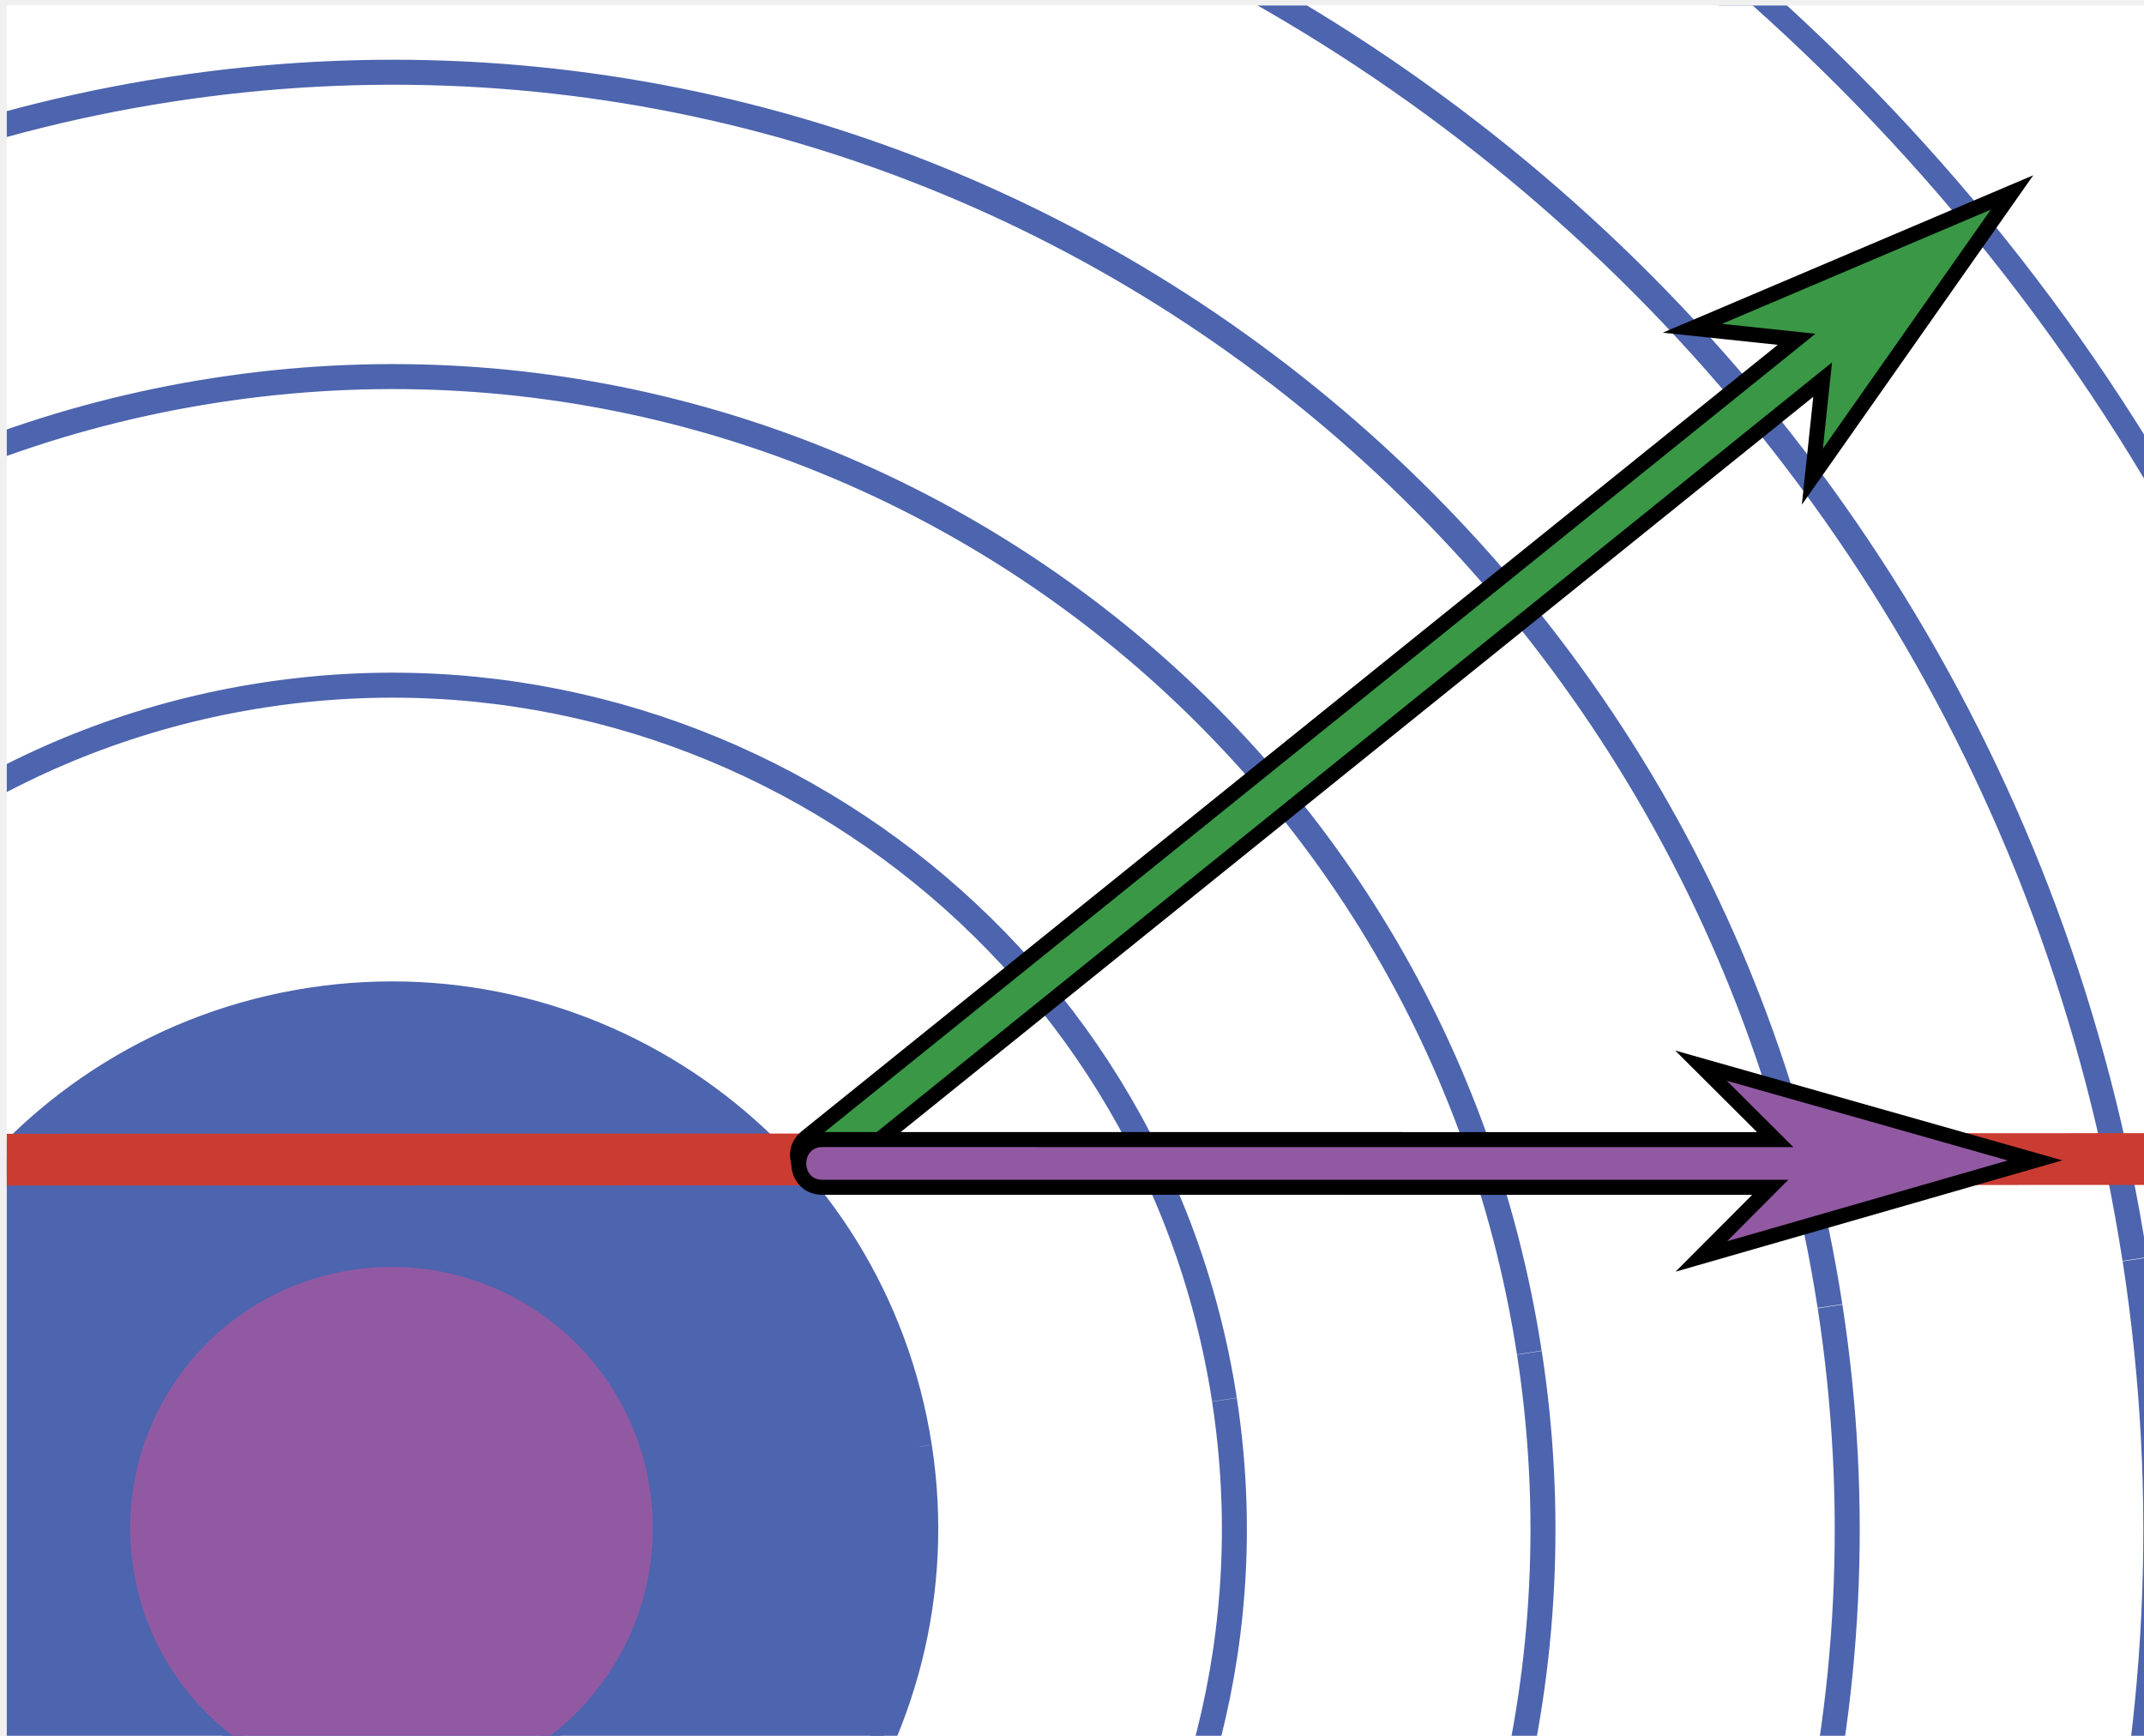
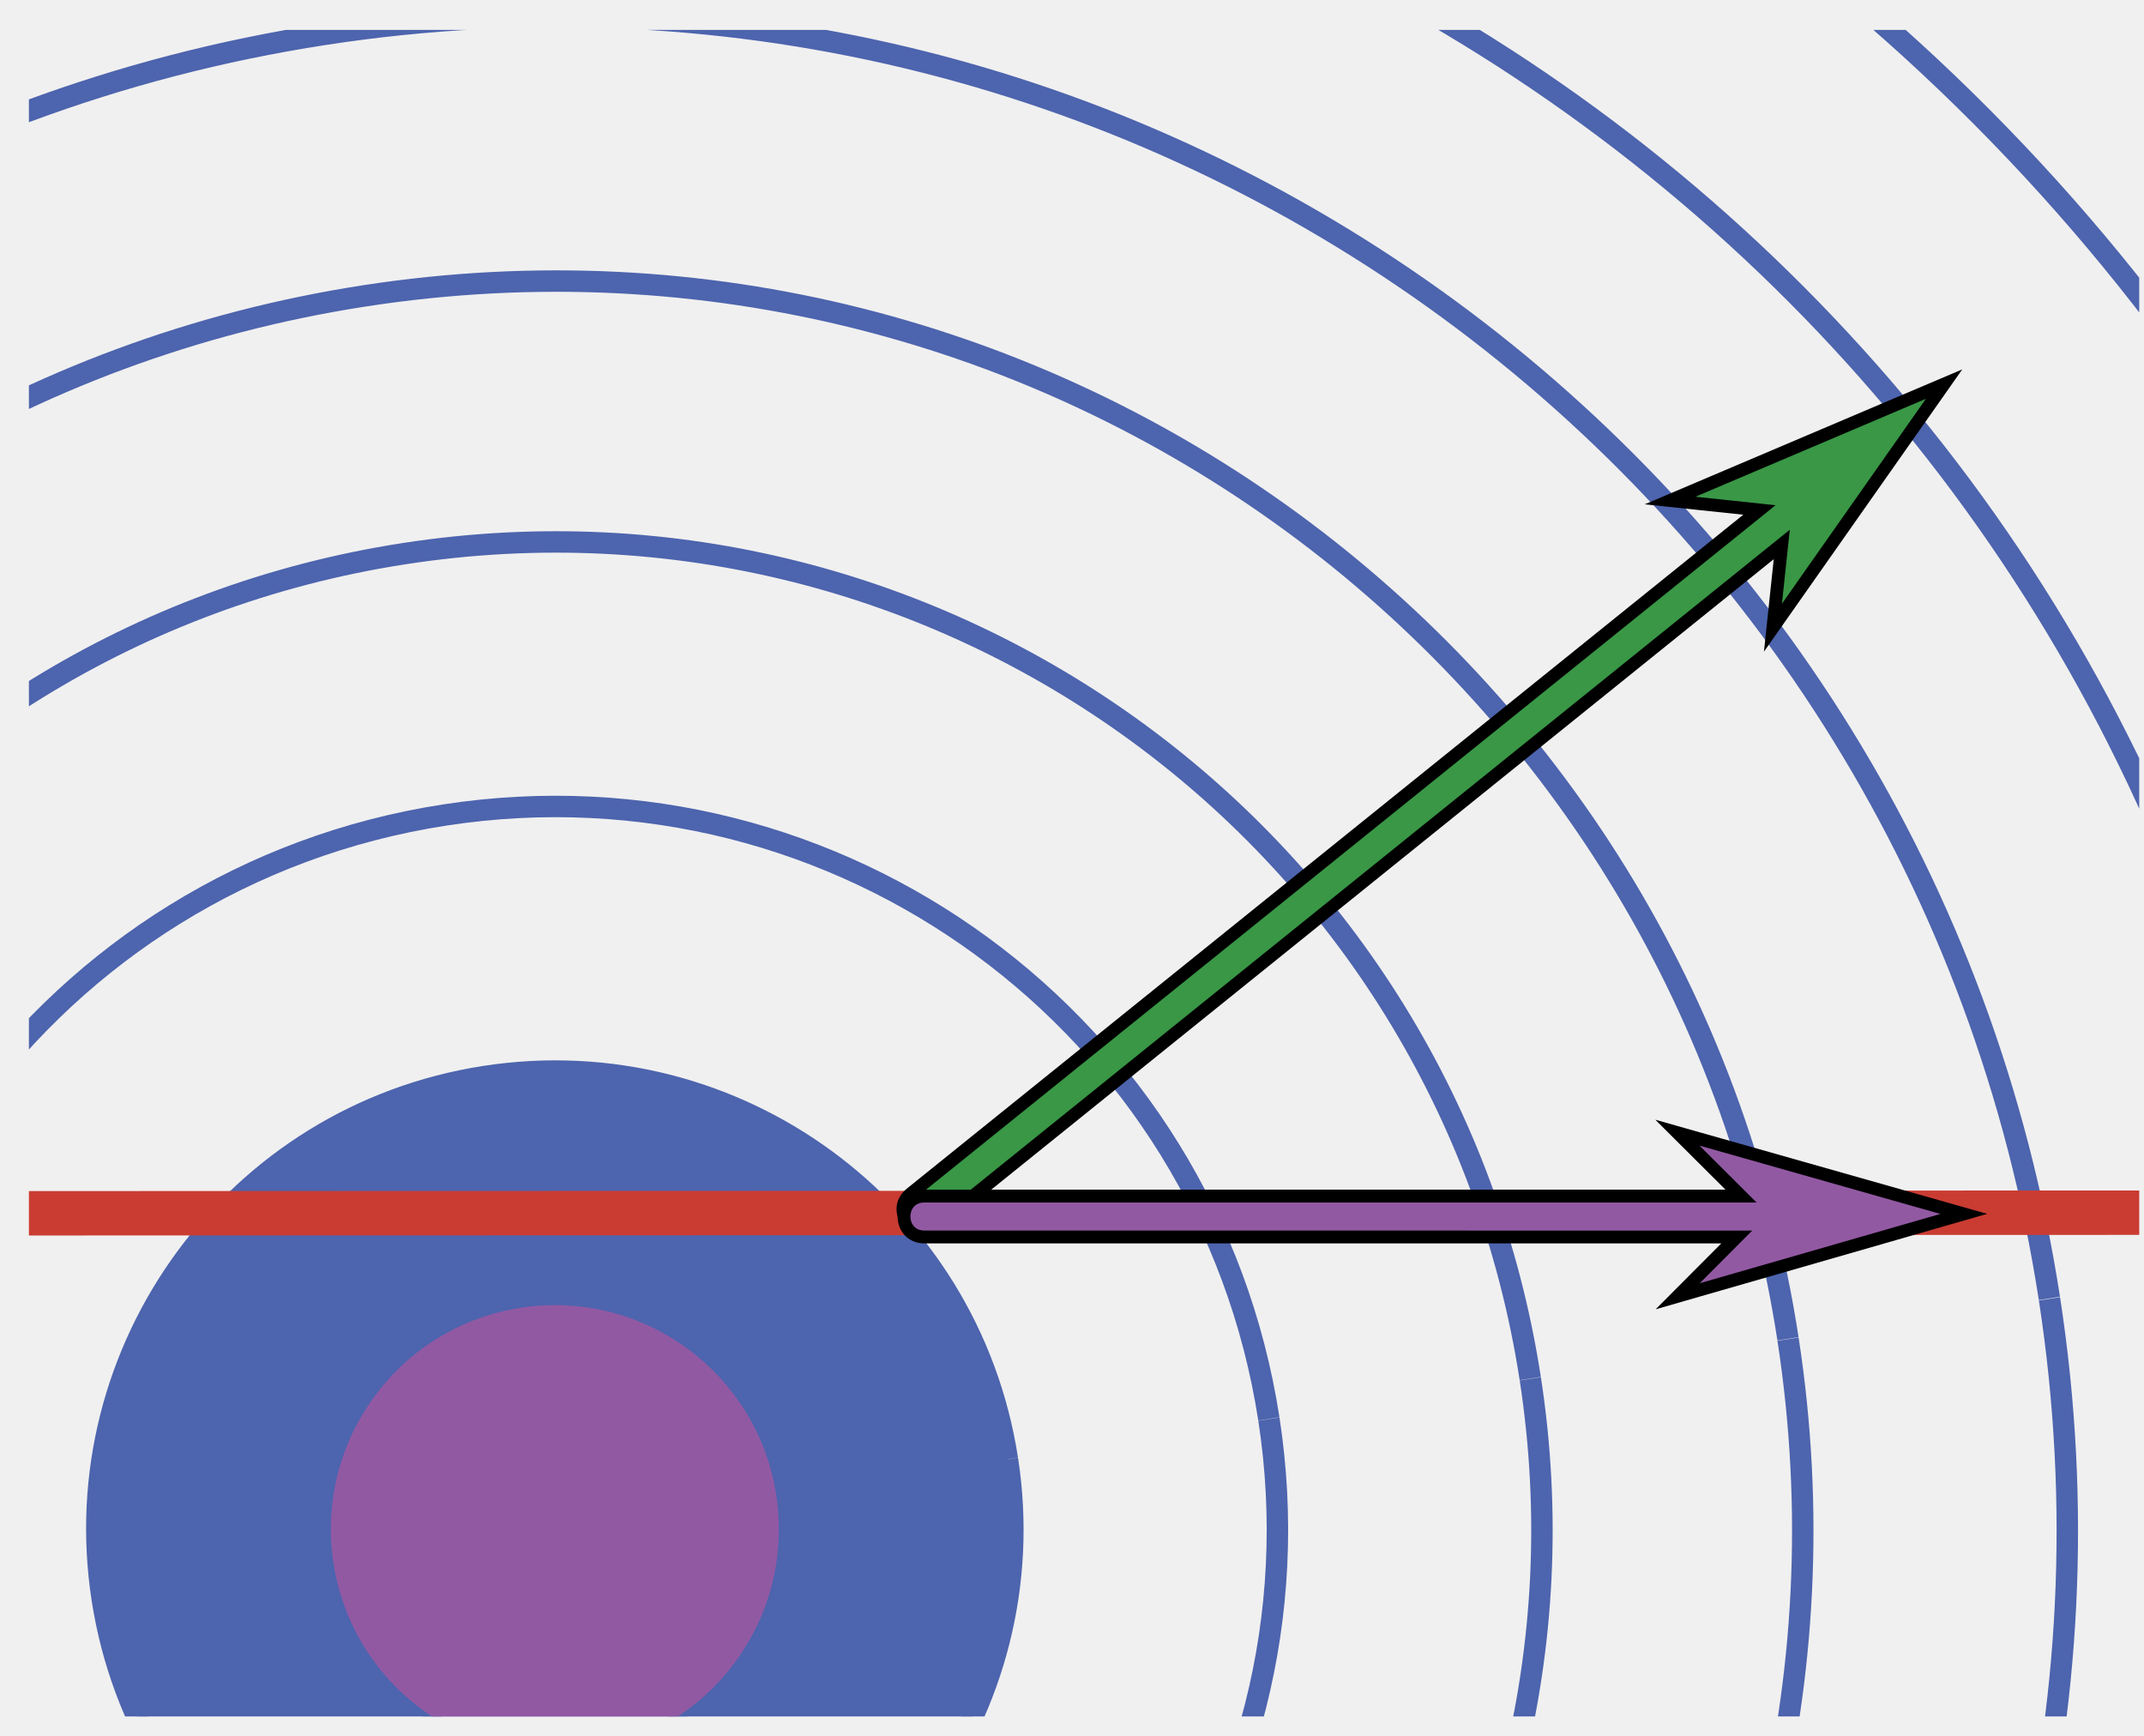
<svg xmlns="http://www.w3.org/2000/svg" width="56.725mm" height="45.918mm" viewBox="0 0 56.725 45.918" version="1.1" id="svg8">
  <defs id="defs2">
    <marker orient="auto" refY="0.0" refX="0.0" id="Arrow1Mend" style="overflow:visible;">
      <path id="path977" d="M 0.0,0.0 L 5.0,-5.0 L -12.5,0.0 L 5.0,5.0 L 0.0,0.0 z " style="fill-rule:evenodd;stroke:#1a1a1a;stroke-width:1pt;stroke-opacity:1;fill:#1a1a1a;fill-opacity:1" transform="scale(0.4) rotate(180) translate(10,0)" />
    </marker>
    <marker orient="auto" refY="0.0" refX="0.0" id="DotM" style="overflow:visible">
      <path id="path992" d="M -2.5,-1.0 C -2.5,1.76 -4.74,4.0 -7.5,4.0 C -10.26,4.0 -12.5,1.76 -12.5,-1.0 C -12.5,-3.76 -10.26,-6.0 -7.5,-6.0 C -4.74,-6.0 -2.5,-3.76 -2.5,-1.0 z " style="fill-rule:evenodd;stroke:#264653;stroke-width:1pt;stroke-opacity:1;fill:#264653;fill-opacity:1" transform="scale(0.4) translate(7.4, 1)" />
    </marker>
    <marker style="overflow:visible" id="marker5401" refX="0" refY="0" orient="auto">
      <path transform="scale(-0.6)" d="M 8.719,4.034 -2.207,0.016 8.719,-4.002 c -1.745,2.372 -1.735,5.617 -6e-7,8.035 z" style="fill:#264653;fill-opacity:1;fill-rule:evenodd;stroke:#264653;stroke-width:0.625;stroke-linejoin:round;stroke-opacity:1" id="path5399" />
    </marker>
    <marker style="overflow:visible" id="marker4973" refX="0" refY="0" orient="auto">
      <path transform="matrix(-1.1,0,0,-1.1,-1.1,0)" d="M 8.719,4.034 -2.207,0.016 8.719,-4.002 c -1.745,2.372 -1.735,5.617 -6e-7,8.035 z" style="fill:#000000;fill-opacity:1;fill-rule:evenodd;stroke:#000000;stroke-width:0.625;stroke-linejoin:round;stroke-opacity:1" id="path4971" />
    </marker>
    <marker orient="auto" refY="0" refX="0" id="Arrow1Lend" style="overflow:visible">
      <path id="path4532" d="M 0,0 5,-5 -12.5,0 5,5 Z" style="fill:#000000;fill-opacity:1;fill-rule:evenodd;stroke:#000000;stroke-width:1pt;stroke-opacity:1" transform="matrix(-0.8,0,0,-0.8,-10,0)" />
    </marker>
    <style id="style1344">.cls-1{fill:#1a1a1a}.cls-2{fill:#4d64ae}.cls-3{fill:#ca3c32}.cls-4{fill:#9259a3}.cls-5{fill:#399746}</style>
    <clipPath clipPathUnits="userSpaceOnUse" id="clipPath2138">
      <rect style="fill:none;fill-opacity:0.945;fill-rule:nonzero;stroke:#264653;stroke-width:0.661;stroke-linecap:butt;stroke-linejoin:miter;stroke-miterlimit:4;stroke-dasharray:none;stroke-dashoffset:0;stroke-opacity:0.945;paint-order:markers stroke fill" id="rect2140" width="56.885" height="45.773" x="-505.026" y="-15.879" />
    </clipPath>
+     <clipPath clipPathUnits="userSpaceOnUse" id="clipPath940">
+       <rect style="fill:none;fill-opacity:1;fill-rule:nonzero;stroke:#fefefe;stroke-width:1.005;stroke-linecap:round;stroke-linejoin:miter;stroke-miterlimit:4;stroke-dasharray:none;stroke-dashoffset:0;stroke-opacity:1;paint-order:markers stroke fill" id="rect942" width="55.834" height="44.616" x="-503.9" y="-15.773" />
+     </clipPath>
  </defs>
  <g id="layer1" transform="translate(504.6649,16.56467)">
-     <path style="fill:none;stroke:#264653;stroke-width:0.984;stroke-linecap:butt;stroke-linejoin:miter;stroke-miterlimit:4;stroke-dasharray:none;stroke-opacity:0.945" d="m -652.104,-29.962 8.041,-0.448" id="path923" />
-     <path id="path925" d="m -643.135,-32.749 c 0.995,-0.011 2.81,0.041 2.815,1.359 0.153,0.955 0.179,2.457 -1.213,1.793 -1.256,-0.618 -1.694,1.509 -2.97,0.766 -1.193,-0.237 -1.953,-1.627 -0.726,-2.41 0.613,-0.63 1.347,-1.057 2.093,-1.508 z" style="fill:#e76f51;fill-opacity:1;stroke:#264653;stroke-width:0.659px;stroke-linecap:butt;stroke-linejoin:miter;stroke-opacity:1" />
-     <path id="path913" d="m -655.807,-41.863 8.041,-0.448" style="fill:none;stroke:#264653;stroke-width:0.984;stroke-linecap:butt;stroke-linejoin:miter;stroke-miterlimit:4;stroke-dasharray:none;stroke-opacity:0.945" />
-     <path style="fill:#e76f51;fill-opacity:1;stroke:#264653;stroke-width:0.659px;stroke-linecap:butt;stroke-linejoin:miter;stroke-opacity:1" d="m -646.838,-44.651 c 0.995,-0.011 2.81,0.041 2.815,1.359 0.153,0.955 0.179,2.457 -1.213,1.793 -1.256,-0.618 -1.694,1.509 -2.97,0.766 -1.193,-0.237 -1.953,-1.627 -0.726,-2.41 0.613,-0.63 1.347,-1.057 2.093,-1.508 z" id="path915" />
-     <path style="fill:none;stroke:#264653;stroke-width:0.984;stroke-linecap:butt;stroke-linejoin:miter;stroke-miterlimit:4;stroke-dasharray:none;stroke-opacity:0.945" d="m -675.644,-35.499 -8.041,-0.448" id="path911" />
-     <g id="g907" style="stroke:#264653;stroke-opacity:0.945" transform="matrix(0.7339117,0,0,0.7339117,-316.3711,-40.1315)">
-       <path id="path901" d="m -492.232,22.146 34.776,-8.288 -32.075,-7.545" style="fill:none;stroke:#264653;stroke-width:1.465;stroke-linecap:butt;stroke-linejoin:miter;stroke-miterlimit:4;stroke-dasharray:none;stroke-opacity:0.945" />
-       <path id="path903" d="m -489.531,6.313 27.03,-8.672 -24.145,-8.288" style="fill:none;stroke:#264653;stroke-width:1.465;stroke-linecap:butt;stroke-linejoin:miter;stroke-miterlimit:4;stroke-dasharray:none;stroke-opacity:0.945" />
-     </g>
-     <path id="path5436" d="m -684.613,-38.287 c -0.995,-0.011 -2.81,0.041 -2.815,1.359 -0.153,0.955 -0.179,2.457 1.213,1.793 1.256,-0.618 1.694,1.509 2.97,0.766 1.193,-0.237 1.953,-1.627 0.726,-2.41 -0.613,-0.63 -1.347,-1.057 -2.093,-1.508 z" style="fill:#e76f51;fill-opacity:1;stroke:#264653;stroke-width:0.659px;stroke-linecap:butt;stroke-linejoin:miter;stroke-opacity:1" />
-     <path style="fill:#2a9d8f;fill-opacity:1;fill-rule:nonzero;stroke:#264653;stroke-width:1.118;stroke-linecap:butt;stroke-linejoin:miter;stroke-miterlimit:4;stroke-dasharray:none;stroke-dashoffset:0;stroke-opacity:1;paint-order:markers stroke fill" id="path891" d="m -677.099,-21.217 a 2.777,2.777 0 0 1 -3.453,-1.866 2.777,2.777 0 0 1 1.861,-3.455 2.777,2.777 0 0 1 3.458,1.855 2.777,2.777 0 0 1 -1.85,3.461" />
-     <path d="m -651.576,-27.168 a 2.777,2.777 0 0 1 -3.453,-1.866 2.777,2.777 0 0 1 1.861,-3.455 2.777,2.777 0 0 1 3.458,1.855 2.777,2.777 0 0 1 -1.85,3.461" id="path893" style="fill:#2a9d8f;fill-opacity:1;fill-rule:nonzero;stroke:#264653;stroke-width:1.118;stroke-linecap:butt;stroke-linejoin:miter;stroke-miterlimit:4;stroke-dasharray:none;stroke-dashoffset:0;stroke-opacity:1;paint-order:markers stroke fill" />
-     <path style="fill:#2a9d8f;fill-opacity:1;fill-rule:nonzero;stroke:#264653;stroke-width:1.118;stroke-linecap:butt;stroke-linejoin:miter;stroke-miterlimit:4;stroke-dasharray:none;stroke-dashoffset:0;stroke-opacity:1;paint-order:markers stroke fill" id="path895" d="m -674.454,-33.118 a 2.777,2.777 0 0 1 -3.453,-1.866 2.777,2.777 0 0 1 1.861,-3.455 2.777,2.777 0 0 1 3.458,1.855 2.777,2.777 0 0 1 -1.85,3.461" />
-     <path d="m -655.147,-39.069 a 2.777,2.777 0 0 1 -3.453,-1.866 2.777,2.777 0 0 1 1.861,-3.455 2.777,2.777 0 0 1 3.458,1.855 2.777,2.777 0 0 1 -1.85,3.461" id="path897" style="fill:#2a9d8f;fill-opacity:1;fill-rule:nonzero;stroke:#264653;stroke-width:1.118;stroke-linecap:butt;stroke-linejoin:miter;stroke-miterlimit:4;stroke-dasharray:none;stroke-dashoffset:0;stroke-opacity:1;paint-order:markers stroke fill" />
-     <path style="fill:#2a9d8f;fill-opacity:1;fill-rule:nonzero;stroke:#264653;stroke-width:1.118;stroke-linecap:butt;stroke-linejoin:miter;stroke-miterlimit:4;stroke-dasharray:none;stroke-dashoffset:0;stroke-opacity:1;paint-order:markers stroke fill" id="path899" d="m -672.338,-45.02 a 2.777,2.777 0 0 1 -3.453,-1.866 2.777,2.777 0 0 1 1.861,-3.455 2.777,2.777 0 0 1 3.458,1.855 2.777,2.777 0 0 1 -1.85,3.461" />
-     <g id="g2136" clip-path="url(#clipPath2138)" transform="translate(0.5408314,-0.5408314)">
-       <path id="path1798" d="m -433.491,15.129 a 62.081,62.081 0 0 1 -51.898,70.811 62.081,62.081 0 0 1 -70.815,-51.893 62.081,62.081 0 0 1 51.888,-70.818 62.081,62.081 0 0 1 70.822,51.883" style="fill:#ffffff;fill-opacity:1;fill-rule:nonzero;stroke:#4d64ae;stroke-width:1.005;stroke-linecap:butt;stroke-linejoin:miter;stroke-miterlimit:4;stroke-dasharray:none;stroke-dashoffset:0;stroke-opacity:1;paint-order:markers stroke fill" />
-       <path id="path1796" d="m -441.446,16.174 a 54.032,54.032 0 0 1 -45.169,61.631 54.032,54.032 0 0 1 -61.634,-45.165 54.032,54.032 0 0 1 45.161,-61.637 54.032,54.032 0 0 1 61.64,45.157" style="fill:#ffffff;fill-opacity:1;fill-rule:nonzero;stroke:#4d64ae;stroke-width:1.217;stroke-linecap:butt;stroke-linejoin:miter;stroke-miterlimit:4;stroke-dasharray:none;stroke-dashoffset:0;stroke-opacity:1;paint-order:markers stroke fill" />
-       <path id="path1806" d="m -480.879,22.251 a 14.134,14.134 0 0 1 -11.816,16.122 14.134,14.134 0 0 1 -16.122,-11.814 14.134,14.134 0 0 1 11.813,-16.123 14.134,14.134 0 0 1 16.124,11.812" style="fill:#4d64ae;fill-opacity:1;fill-rule:nonzero;stroke:#4d64ae;stroke-width:0.661;stroke-linecap:butt;stroke-linejoin:miter;stroke-miterlimit:4;stroke-dasharray:none;stroke-dashoffset:0;stroke-opacity:1;paint-order:markers stroke fill" />
-       <path id="path1804" d="m -472.81,21.007 a 22.298,22.298 0 0 1 -18.64,25.433 22.298,22.298 0 0 1 -25.434,-18.638 22.298,22.298 0 0 1 18.637,-25.436 22.298,22.298 0 0 1 25.437,18.635" style="fill:none;fill-opacity:0.945;fill-rule:nonzero;stroke:#4d64ae;stroke-width:0.661;stroke-linecap:butt;stroke-linejoin:miter;stroke-miterlimit:4;stroke-dasharray:none;stroke-dashoffset:0;stroke-opacity:1;paint-order:markers stroke fill" />
-       <path id="path1802" d="m -464.742,19.764 a 30.461,30.461 0 0 1 -25.465,34.745 30.461,30.461 0 0 1 -34.747,-25.462 30.461,30.461 0 0 1 25.46,-34.748 30.461,30.461 0 0 1 34.75,25.457" style="fill:none;fill-opacity:0.945;fill-rule:nonzero;stroke:#4d64ae;stroke-width:0.661;stroke-linecap:butt;stroke-linejoin:miter;stroke-miterlimit:4;stroke-dasharray:none;stroke-dashoffset:0;stroke-opacity:1;paint-order:markers stroke fill" />
-       <path id="path1800" d="m -456.787,18.538 a 38.51,38.51 0 0 1 -32.193,43.925 38.51,38.51 0 0 1 -43.928,-32.19 38.51,38.51 0 0 1 32.187,-43.93 38.51,38.51 0 0 1 43.932,32.184" style="fill:none;fill-opacity:0.945;fill-rule:nonzero;stroke:#4d64ae;stroke-width:0.661;stroke-linecap:butt;stroke-linejoin:miter;stroke-miterlimit:4;stroke-dasharray:none;stroke-dashoffset:0;stroke-opacity:1;paint-order:markers stroke fill" />
-       <path id="path904" d="m -448.719,17.295 a 46.674,46.674 0 0 1 -39.018,53.237 46.674,46.674 0 0 1 -53.24,-39.014 46.674,46.674 0 0 1 39.01,-53.242 46.674,46.674 0 0 1 53.245,39.007" style="fill:none;fill-opacity:0.945;fill-rule:nonzero;stroke:#4d64ae;stroke-width:0.661;stroke-linecap:butt;stroke-linejoin:miter;stroke-miterlimit:4;stroke-dasharray:none;stroke-dashoffset:0;stroke-opacity:1;paint-order:markers stroke fill" />
-       <path id="path952" d="m -532.827,14.662 161.124,-0.046" style="fill:none;stroke:#ca3c32;stroke-width:1.37;stroke-linecap:butt;stroke-linejoin:miter;stroke-miterlimit:4;stroke-dasharray:none;stroke-opacity:1" />
-       <path style="color:#000000;font-style:normal;font-variant:normal;font-weight:normal;font-stretch:normal;font-size:medium;line-height:normal;font-family:sans-serif;font-variant-ligatures:normal;font-variant-position:normal;font-variant-caps:normal;font-variant-numeric:normal;font-variant-alternates:normal;font-feature-settings:normal;text-indent:0;text-align:start;text-decoration:none;text-decoration-line:none;text-decoration-style:solid;text-decoration-color:#000000;letter-spacing:normal;word-spacing:normal;text-transform:none;writing-mode:lr-tb;direction:ltr;text-orientation:mixed;dominant-baseline:auto;baseline-shift:baseline;text-anchor:start;white-space:normal;shape-padding:0;clip-rule:nonzero;display:inline;overflow:visible;visibility:visible;opacity:1;isolation:auto;mix-blend-mode:normal;color-interpolation:sRGB;color-interpolation-filters:linearRGB;solid-color:#000000;solid-opacity:1;vector-effect:none;fill:#399746;fill-opacity:1;fill-rule:nonzero;stroke:#000000;stroke-width:0.397;stroke-linecap:round;stroke-linejoin:miter;stroke-miterlimit:4;stroke-dasharray:none;stroke-dashoffset:0;stroke-opacity:1;color-rendering:auto;image-rendering:auto;shape-rendering:auto;text-rendering:auto;enable-background:accumulate" d="m -451.972,-10.933 -8.457,3.593 2.757,0.292 -26.189,21.097 c -0.655,0.529 0.138,1.511 0.793,0.983 l 26.085,-21.014 -0.272,2.568 z" id="path954" />
-       <path id="path1790" d="m -451.362,14.674 -8.84,-2.507 1.964,1.957 -25.203,-0.002 c -0.842,9.79e-4 -0.841,1.264 10e-4,1.263 l 25.07,0.001 -1.823,1.829 z" style="color:#000000;font-style:normal;font-variant:normal;font-weight:normal;font-stretch:normal;font-size:medium;line-height:normal;font-family:sans-serif;font-variant-ligatures:normal;font-variant-position:normal;font-variant-caps:normal;font-variant-numeric:normal;font-variant-alternates:normal;font-feature-settings:normal;text-indent:0;text-align:start;text-decoration:none;text-decoration-line:none;text-decoration-style:solid;text-decoration-color:#000000;letter-spacing:normal;word-spacing:normal;text-transform:none;writing-mode:lr-tb;direction:ltr;text-orientation:mixed;dominant-baseline:auto;baseline-shift:baseline;text-anchor:start;white-space:normal;shape-padding:0;clip-rule:nonzero;display:inline;overflow:visible;visibility:visible;opacity:1;isolation:auto;mix-blend-mode:normal;color-interpolation:sRGB;color-interpolation-filters:linearRGB;solid-color:#000000;solid-opacity:1;vector-effect:none;fill:#9259a3;fill-opacity:1;fill-rule:nonzero;stroke:#000000;stroke-width:0.397;stroke-linecap:round;stroke-linejoin:miter;stroke-miterlimit:4;stroke-dasharray:none;stroke-dashoffset:0;stroke-opacity:1;color-rendering:auto;image-rendering:auto;shape-rendering:auto;text-rendering:auto;enable-background:accumulate" />
-       <path style="fill:#9259a3;fill-opacity:1;fill-rule:nonzero;stroke:#4d64ae;stroke-width:0.324;stroke-linecap:butt;stroke-linejoin:miter;stroke-miterlimit:4;stroke-dasharray:none;stroke-dashoffset:0;stroke-opacity:1;paint-order:markers stroke fill" d="m -488.016,23.351 a 6.913,6.913 0 0 1 -5.779,7.885 6.913,6.913 0 0 1 -7.885,-5.778 6.913,6.913 0 0 1 5.778,-7.885 6.913,6.913 0 0 1 7.886,5.777" id="path1900" />
+     <g id="g938" clip-path="url(#clipPath940)">
+       <path id="path1798" d="m -437.387,15.938 a 53.219,53.219 0 0 1 -44.489,60.702 53.219,53.219 0 0 1 -60.706,-44.485 53.219,53.219 0 0 1 44.481,-60.709 53.219,53.219 0 0 1 60.712,44.477" style="fill:none;fill-opacity:1;fill-rule:nonzero;stroke:#4d64ae;stroke-width:0.567;stroke-linecap:butt;stroke-linejoin:miter;stroke-miterlimit:4;stroke-dasharray:none;stroke-dashoffset:0;stroke-opacity:1;paint-order:markers stroke fill" />
+       <path id="path1796" d="m -444.206,16.834 a 46.319,46.319 0 0 1 -38.721,52.833 46.319,46.319 0 0 1 -52.835,-38.718 46.319,46.319 0 0 1 38.714,-52.838 46.319,46.319 0 0 1 52.841,38.71" style="fill:none;fill-opacity:1;fill-rule:nonzero;stroke:#4d64ae;stroke-width:0.567;stroke-linecap:butt;stroke-linejoin:miter;stroke-miterlimit:4;stroke-dasharray:none;stroke-dashoffset:0;stroke-opacity:1;paint-order:markers stroke fill" />
+       <path id="path1806" d="m -478.01,22.043 a 12.116,12.116 0 0 1 -10.129,13.82 12.116,12.116 0 0 1 -13.821,-10.128 12.116,12.116 0 0 1 10.127,-13.822 12.116,12.116 0 0 1 13.822,10.126" style="fill:#4d64ae;fill-opacity:1;fill-rule:nonzero;stroke:#4d64ae;stroke-width:0.567;stroke-linecap:butt;stroke-linejoin:miter;stroke-miterlimit:4;stroke-dasharray:none;stroke-dashoffset:0;stroke-opacity:1;paint-order:markers stroke fill" />
+       <path id="path1804" d="m -471.093,20.977 a 19.115,19.115 0 0 1 -15.979,21.802 19.115,19.115 0 0 1 -21.804,-15.978 19.115,19.115 0 0 1 15.976,-21.805 19.115,19.115 0 0 1 21.806,15.975" style="fill:none;fill-opacity:0.945;fill-rule:nonzero;stroke:#4d64ae;stroke-width:0.567;stroke-linecap:butt;stroke-linejoin:miter;stroke-miterlimit:4;stroke-dasharray:none;stroke-dashoffset:0;stroke-opacity:1;paint-order:markers stroke fill" />
+       <path id="path1802" d="m -464.177,19.911 a 26.113,26.113 0 0 1 -21.829,29.785 26.113,26.113 0 0 1 -29.786,-21.827 26.113,26.113 0 0 1 21.825,-29.788 26.113,26.113 0 0 1 29.789,21.823" style="fill:none;fill-opacity:0.945;fill-rule:nonzero;stroke:#4d64ae;stroke-width:0.567;stroke-linecap:butt;stroke-linejoin:miter;stroke-miterlimit:4;stroke-dasharray:none;stroke-dashoffset:0;stroke-opacity:1;paint-order:markers stroke fill" />
+       <path id="path1800" d="m -457.358,18.861 a 33.012,33.012 0 0 1 -27.597,37.655 33.012,33.012 0 0 1 -37.657,-27.595 33.012,33.012 0 0 1 27.592,-37.659 33.012,33.012 0 0 1 37.661,27.59" style="fill:none;fill-opacity:0.945;fill-rule:nonzero;stroke:#4d64ae;stroke-width:0.567;stroke-linecap:butt;stroke-linejoin:miter;stroke-miterlimit:4;stroke-dasharray:none;stroke-dashoffset:0;stroke-opacity:1;paint-order:markers stroke fill" />
+       <path id="path904" d="m -450.441,17.795 a 40.011,40.011 0 0 1 -33.448,45.637 40.011,40.011 0 0 1 -45.639,-33.445 40.011,40.011 0 0 1 33.441,-45.642 40.011,40.011 0 0 1 45.644,33.438" style="fill:none;fill-opacity:0.945;fill-rule:nonzero;stroke:#4d64ae;stroke-width:0.567;stroke-linecap:butt;stroke-linejoin:miter;stroke-miterlimit:4;stroke-dasharray:none;stroke-dashoffset:0;stroke-opacity:1;paint-order:markers stroke fill" />
+       <path id="path952" d="m -522.543,15.537 138.123,-0.039" style="fill:none;stroke:#ca3c32;stroke-width:1.175;stroke-linecap:butt;stroke-linejoin:miter;stroke-miterlimit:4;stroke-dasharray:none;stroke-opacity:1" />
+       <path style="color:#000000;font-style:normal;font-variant:normal;font-weight:normal;font-stretch:normal;font-size:medium;line-height:normal;font-family:sans-serif;font-variant-ligatures:normal;font-variant-position:normal;font-variant-caps:normal;font-variant-numeric:normal;font-variant-alternates:normal;font-feature-settings:normal;text-indent:0;text-align:start;text-decoration:none;text-decoration-line:none;text-decoration-style:solid;text-decoration-color:#000000;letter-spacing:normal;word-spacing:normal;text-transform:none;writing-mode:lr-tb;direction:ltr;text-orientation:mixed;dominant-baseline:auto;baseline-shift:baseline;text-anchor:start;white-space:normal;shape-padding:0;clip-rule:nonzero;display:inline;overflow:visible;visibility:visible;opacity:1;isolation:auto;mix-blend-mode:normal;color-interpolation:sRGB;color-interpolation-filters:linearRGB;solid-color:#000000;solid-opacity:1;vector-effect:none;fill:#399746;fill-opacity:1;fill-rule:nonzero;stroke:#000000;stroke-width:0.34;stroke-linecap:round;stroke-linejoin:miter;stroke-miterlimit:4;stroke-dasharray:none;stroke-dashoffset:0;stroke-opacity:1;color-rendering:auto;image-rendering:auto;shape-rendering:auto;text-rendering:auto;enable-background:accumulate" d="m -453.229,-6.404 -7.25,3.08 2.364,0.25 -22.45,18.085 c -0.561,0.453 0.118,1.296 0.68,0.842 l 22.361,-18.014 -0.233,2.201 z" id="path954" />
+       <path id="path1790" d="m -452.707,15.548 -7.578,-2.149 1.684,1.678 -21.605,-0.001 c -0.722,8.39e-4 -0.721,1.083 8.5e-4,1.082 l 21.491,0.001 -1.563,1.568 z" style="color:#000000;font-style:normal;font-variant:normal;font-weight:normal;font-stretch:normal;font-size:medium;line-height:normal;font-family:sans-serif;font-variant-ligatures:normal;font-variant-position:normal;font-variant-caps:normal;font-variant-numeric:normal;font-variant-alternates:normal;font-feature-settings:normal;text-indent:0;text-align:start;text-decoration:none;text-decoration-line:none;text-decoration-style:solid;text-decoration-color:#000000;letter-spacing:normal;word-spacing:normal;text-transform:none;writing-mode:lr-tb;direction:ltr;text-orientation:mixed;dominant-baseline:auto;baseline-shift:baseline;text-anchor:start;white-space:normal;shape-padding:0;clip-rule:nonzero;display:inline;overflow:visible;visibility:visible;opacity:1;isolation:auto;mix-blend-mode:normal;color-interpolation:sRGB;color-interpolation-filters:linearRGB;solid-color:#000000;solid-opacity:1;vector-effect:none;fill:#9259a3;fill-opacity:1;fill-rule:nonzero;stroke:#000000;stroke-width:0.34;stroke-linecap:round;stroke-linejoin:miter;stroke-miterlimit:4;stroke-dasharray:none;stroke-dashoffset:0;stroke-opacity:1;color-rendering:auto;image-rendering:auto;shape-rendering:auto;text-rendering:auto;enable-background:accumulate" />
+       <path style="fill:#9259a3;fill-opacity:1;fill-rule:nonzero;stroke:#4d64ae;stroke-width:0.277;stroke-linecap:butt;stroke-linejoin:miter;stroke-miterlimit:4;stroke-dasharray:none;stroke-dashoffset:0;stroke-opacity:1;paint-order:markers stroke fill" d="m -484.128,22.986 a 5.926,5.926 0 0 1 -4.954,6.759 5.926,5.926 0 0 1 -6.759,-4.953 5.926,5.926 0 0 1 4.953,-6.76 5.926,5.926 0 0 1 6.76,4.952" id="path1900" />
    </g>
  </g>
</svg>
